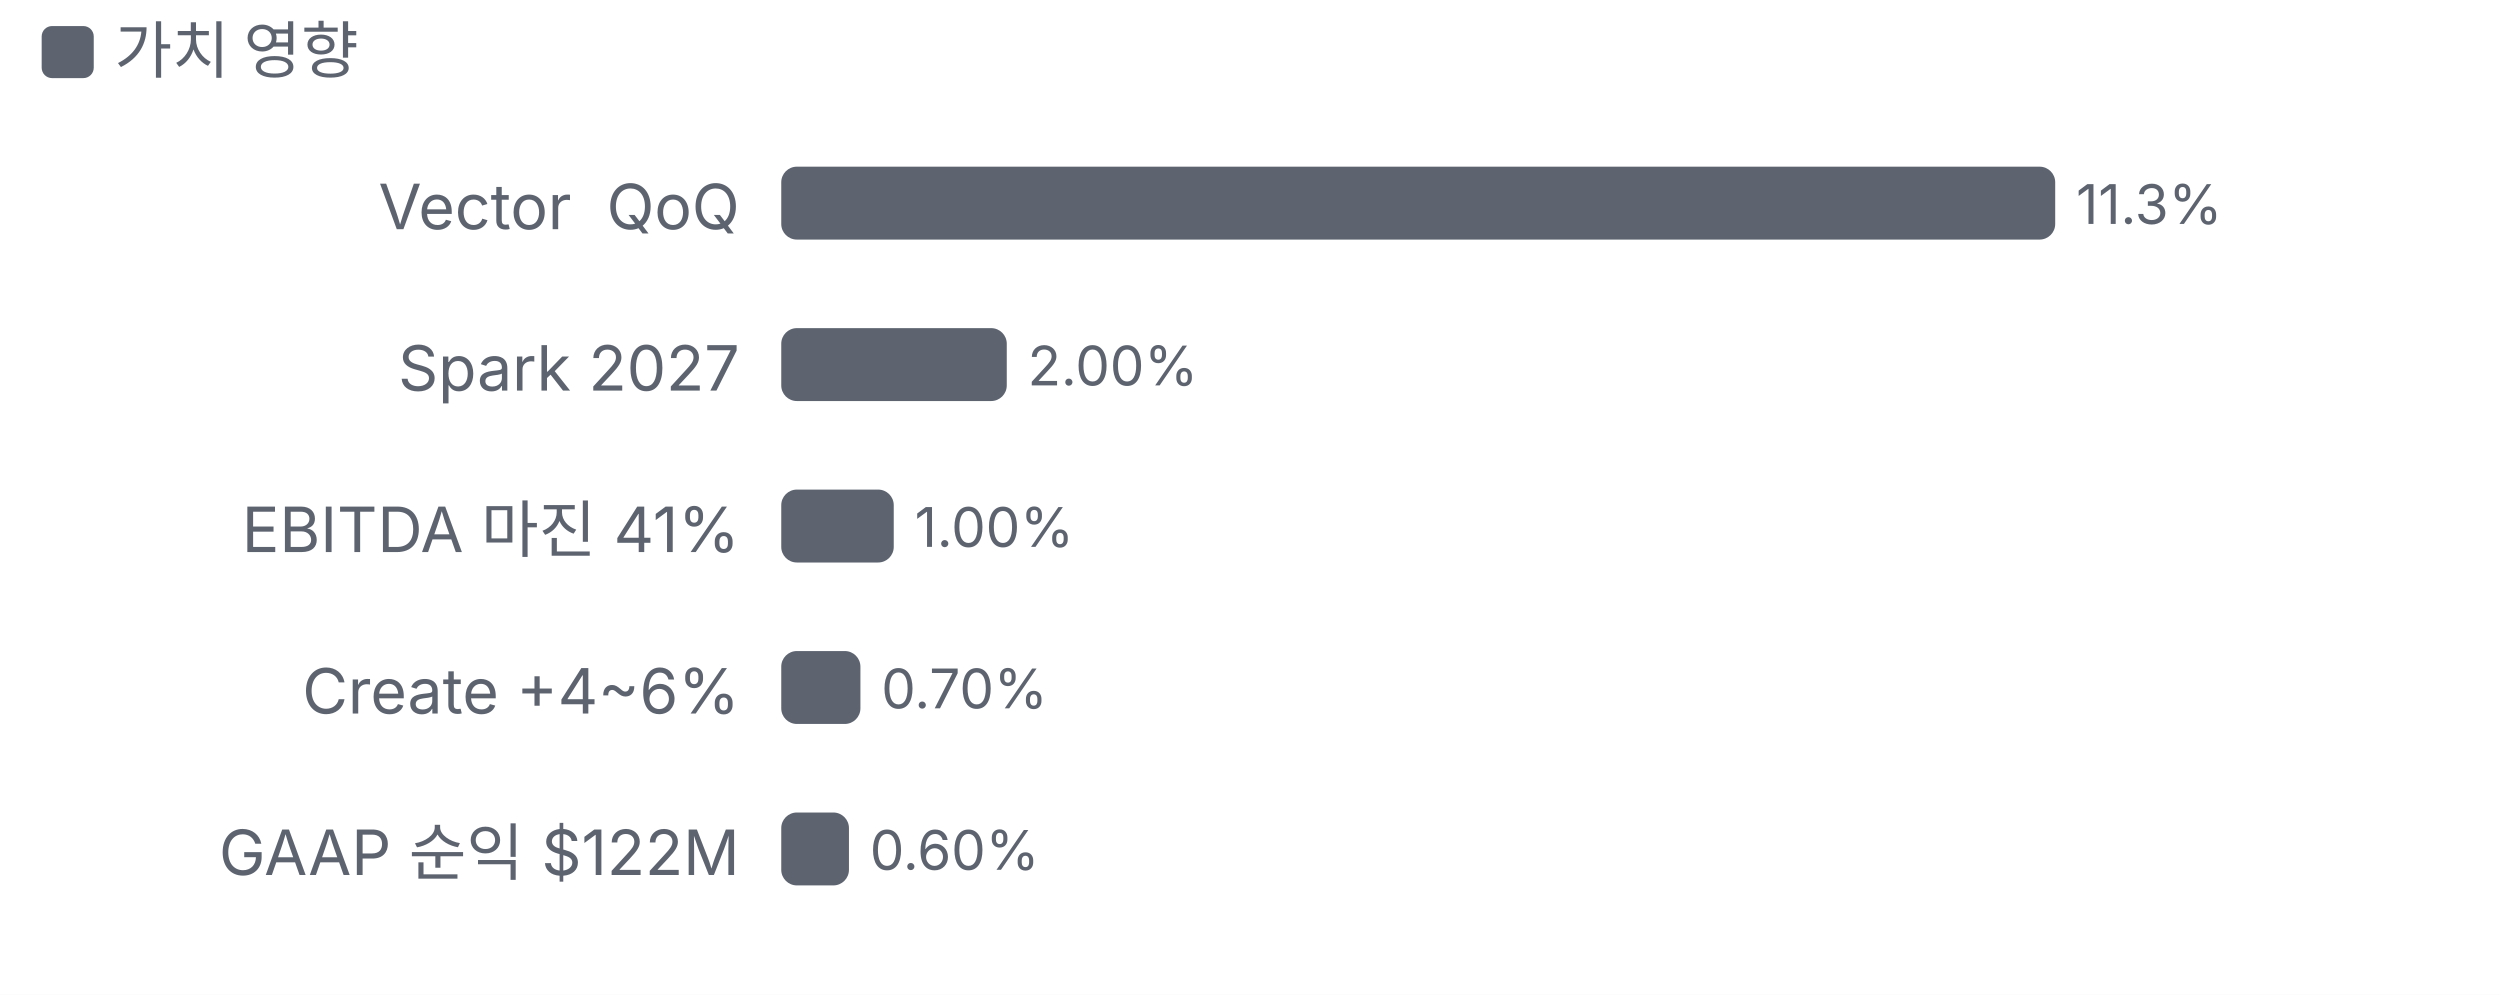
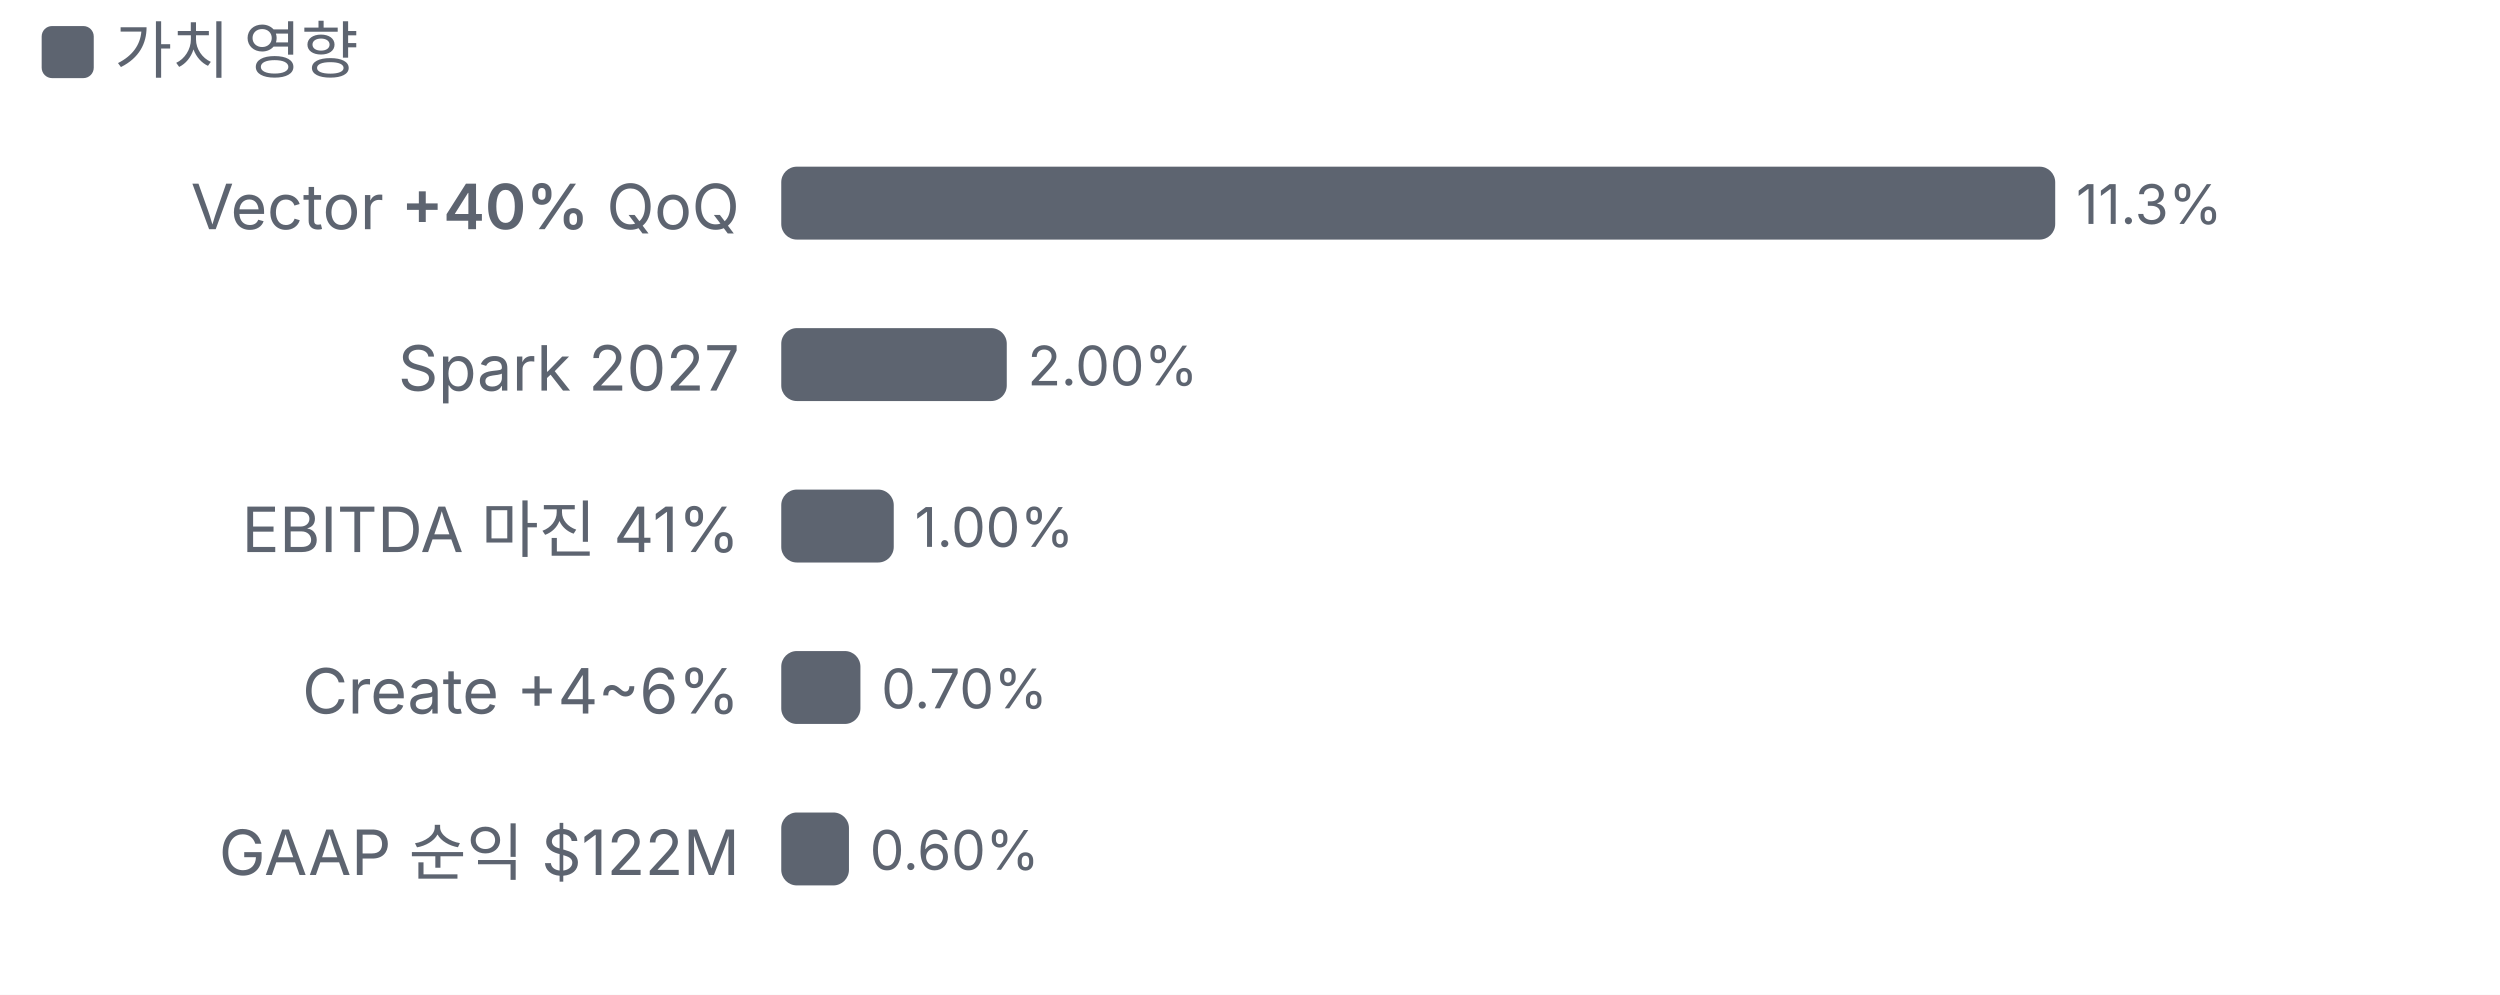
<svg xmlns="http://www.w3.org/2000/svg" viewBox="0 0 480 191" width="480" height="191">
  <style>text{fill:#5d6470;font-size:10.5px;font-family:-apple-system,'Apple SD Gothic Neo','Malgun Gothic',sans-serif}</style>
  <rect width="100%" height="100%" fill="#ffffff" />
  <rect x="8" y="5" width="10" height="10" rx="2" fill="#5d6470" />
  <text x="22" y="14" style="font-size:12px">가치 영향</text>
  <g transform="translate(0,22)">
    <text x="142" y="22" text-anchor="end" style="fill:#5d6470;font-size:12px">
-       <tspan x="142" dy="0">Vector <span class="up">+40%</span> QoQ</tspan>
+       <tspan x="142" dy="0">Vector <tspan style="fill:#5d6470;font-weight:600">+40%</tspan> QoQ</tspan>
    </text>
    <rect x="150.0" y="10" width="244.6" height="14" rx="3" fill="#5d6470" />
    <text x="398.6" y="21">11.3%</text>
    <text x="142" y="53" text-anchor="end" style="fill:#5d6470;font-size:12px">
      <tspan x="142" dy="0">Spark 2027</tspan>
    </text>
    <rect x="150.0" y="41" width="43.3" height="14" rx="3" fill="#5d6470" />
    <text x="197.3" y="52">2.00%</text>
    <text x="142" y="84" text-anchor="end" style="fill:#5d6470;font-size:12px">
      <tspan x="142" dy="0">EBITDA 마진 41%</tspan>
    </text>
    <rect x="150.0" y="72" width="21.6" height="14" rx="3" fill="#5d6470" />
    <text x="175.6" y="83">1.00%</text>
    <text x="142" y="115" text-anchor="end" style="fill:#5d6470;font-size:12px">
      <tspan x="142" dy="0">Create +4~6%</tspan>
    </text>
    <rect x="150.0" y="103" width="15.2" height="14" rx="3" fill="#5d6470" />
    <text x="169.2" y="114">0.70%</text>
    <text x="142" y="146" text-anchor="end" style="fill:#5d6470;font-size:12px">
      <tspan x="142" dy="0">GAAP 순익 $122M</tspan>
    </text>
    <rect x="150.0" y="134" width="13.0" height="14" rx="3" fill="#5d6470" />
    <text x="167.0" y="145">0.60%</text>
  </g>
</svg>
